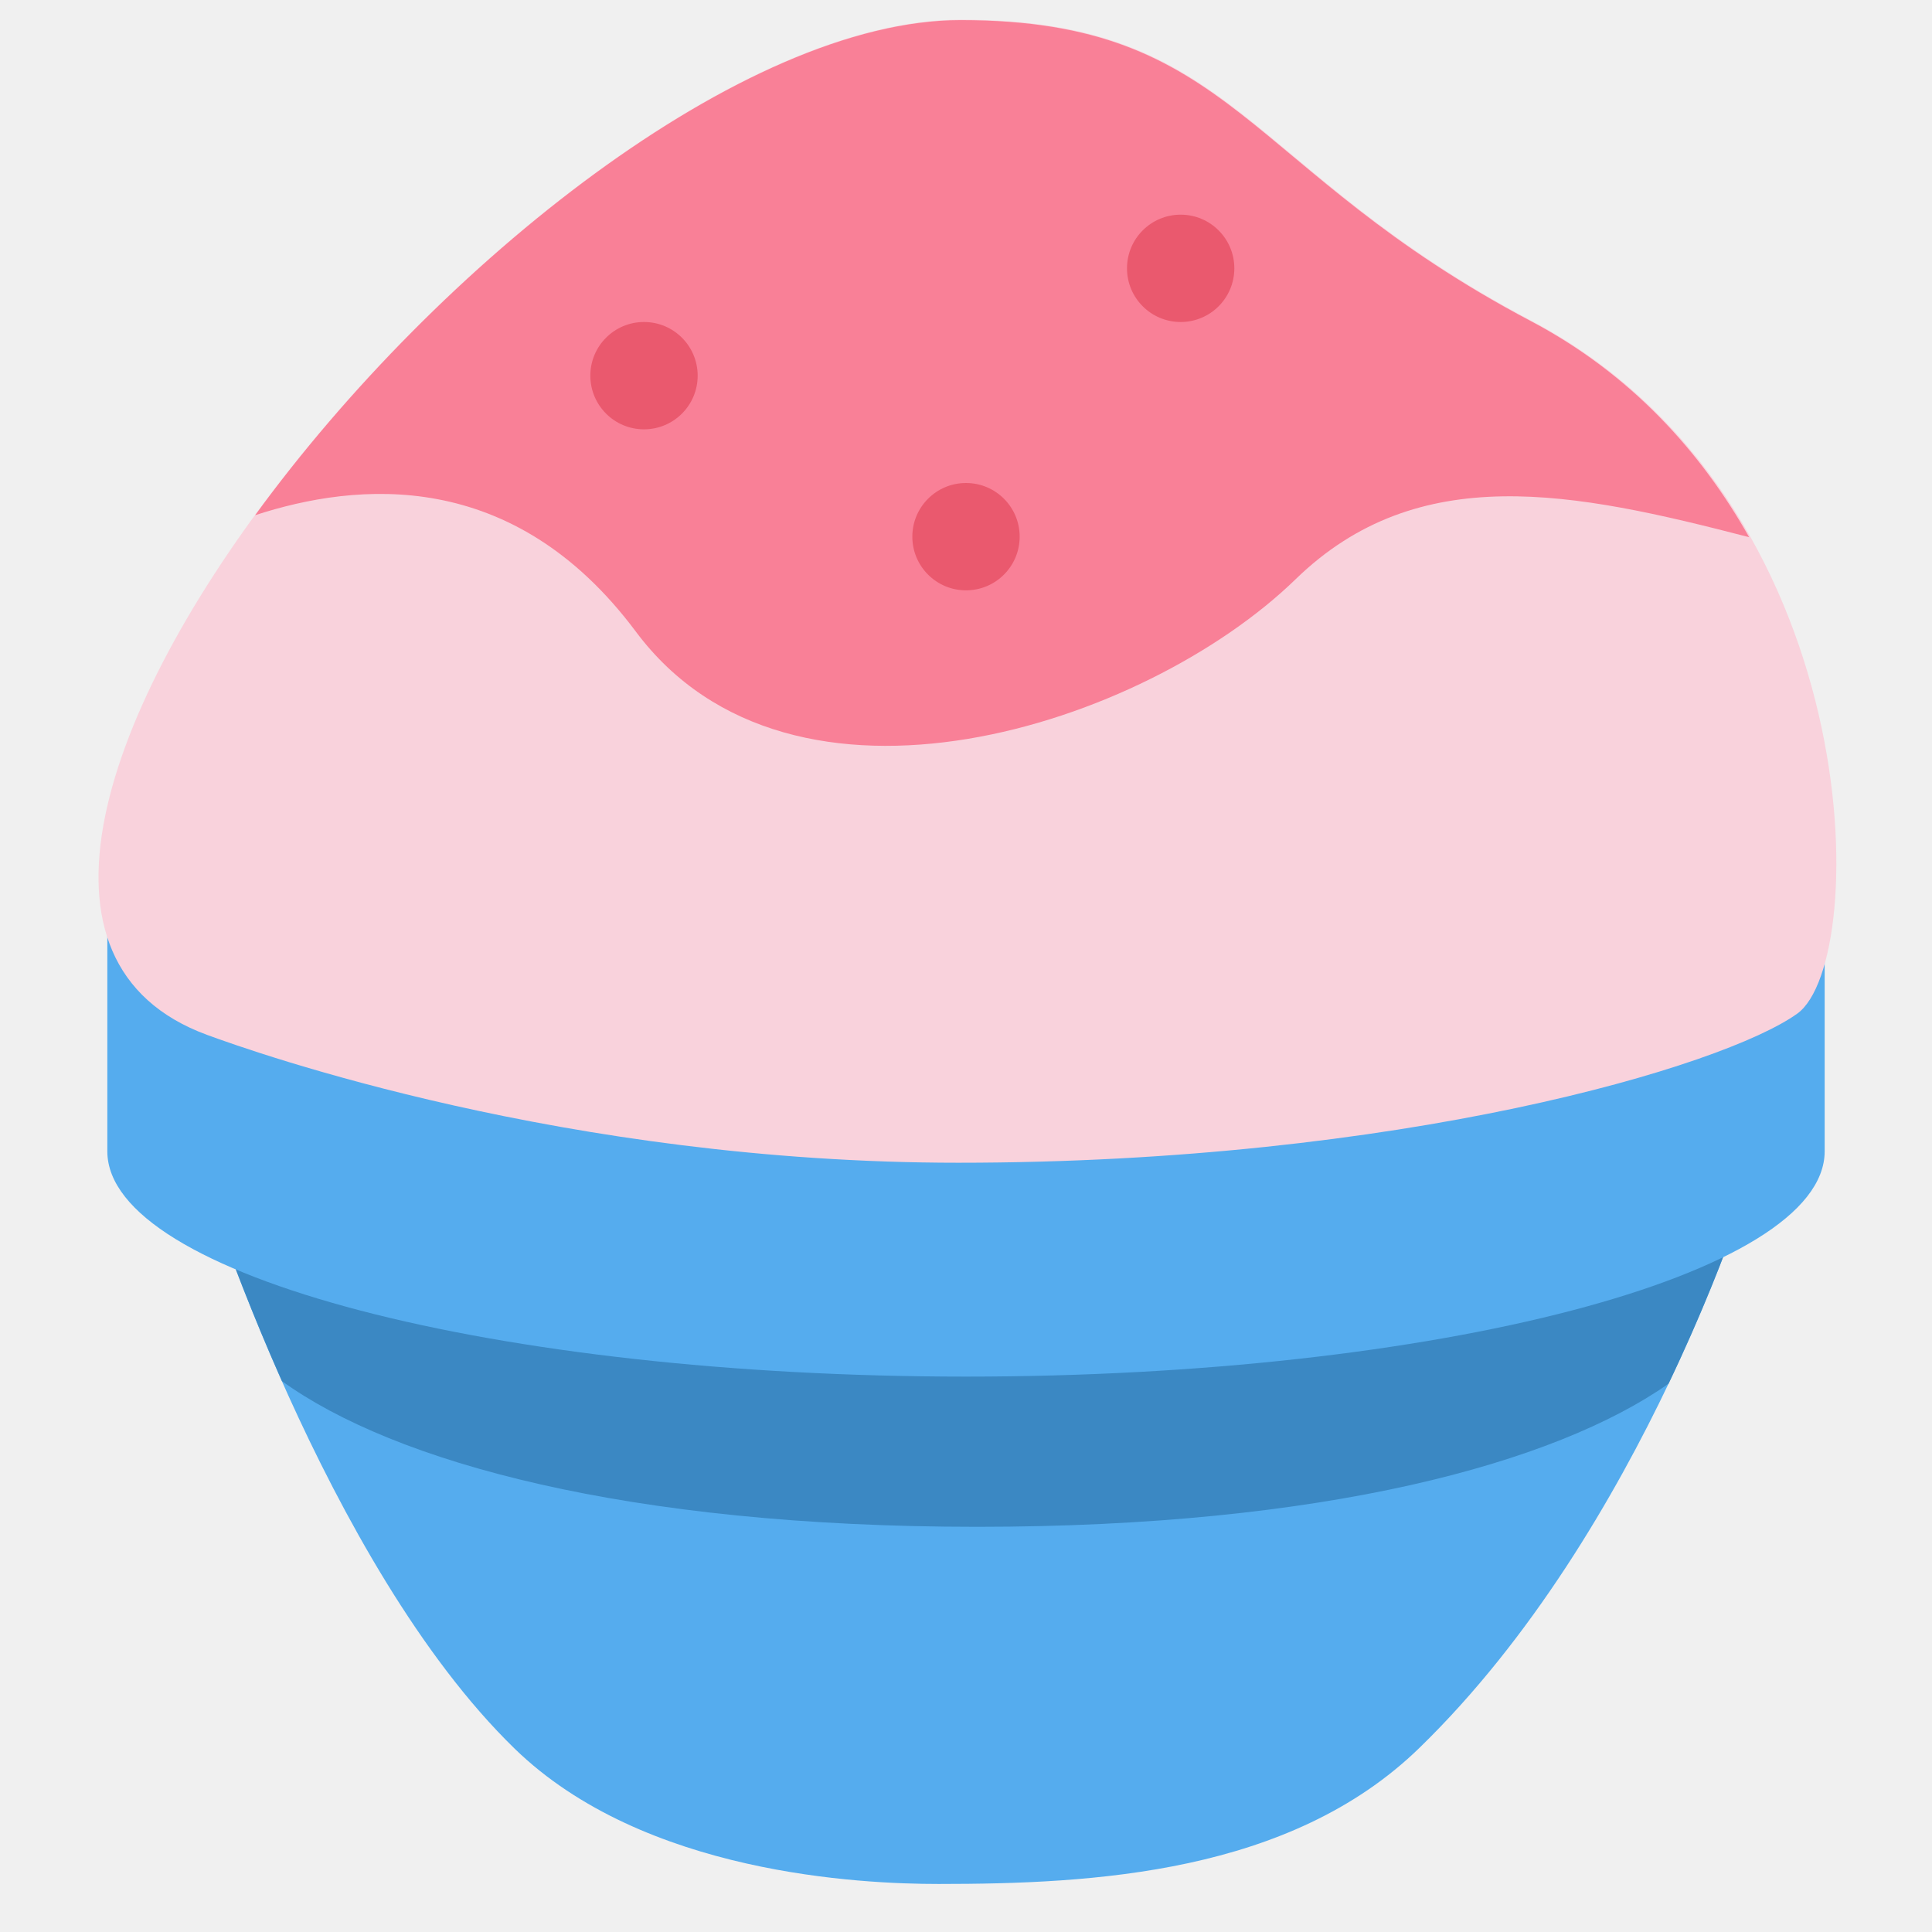
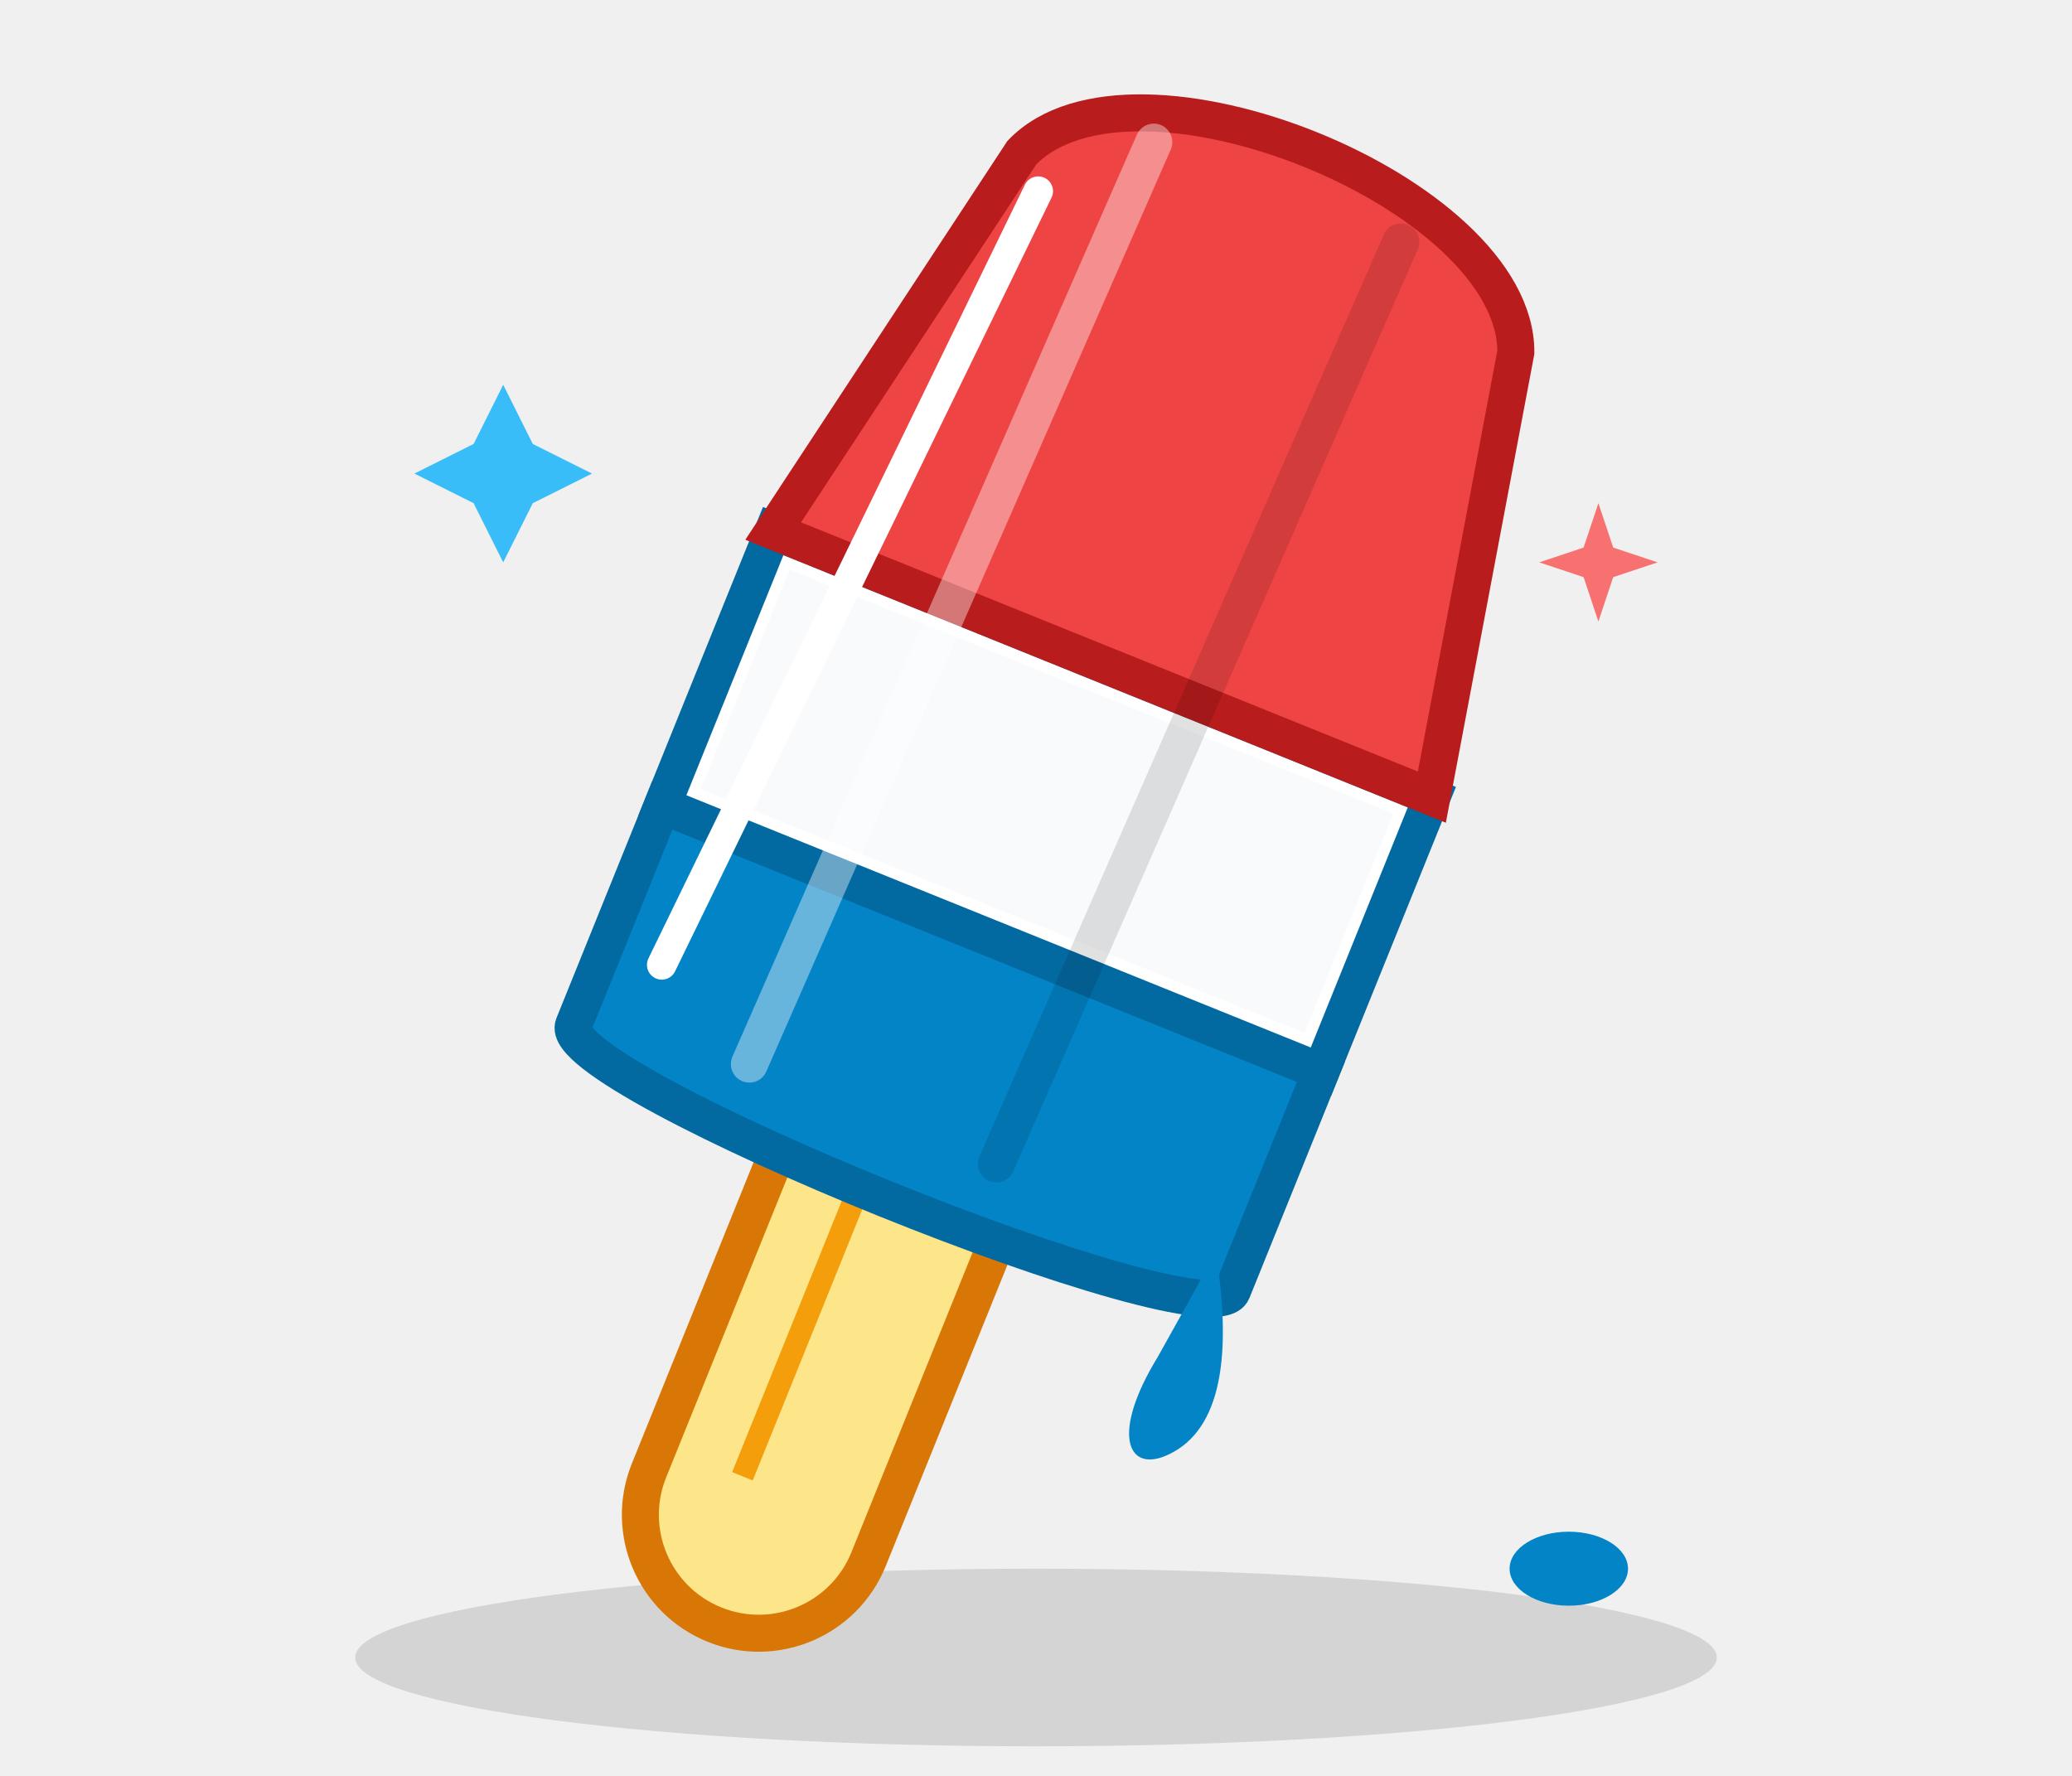
- <svg xmlns="http://www.w3.org/2000/svg" viewBox="0 0 36 36">
-   <path fill="#55ACEE" d="M16.769 22H3.806s2.248 7.146 5.784 10.584c2.408 2.34 6.458 2.521 7.899 2.521 2.88 0 6.55-.192 8.958-2.534C30.645 28.493 32.612 22 32.612 22H16.769z" />
-   <path fill="#3B88C3" d="M31.091 25.783c.623-1.304 1.048-2.413 1.287-3.088-.135-.24-.336-.472-.588-.695H4.628c-.251.223-.452.454-.587.694.237.672.652 1.776 1.213 3.041 2.087 1.507 6.422 2.715 12.956 2.715 6.462 0 10.768-1.183 12.881-2.667z" />
-   <path fill="#55ACEE" d="M2 17v4.453c0 2.318 7.251 4.198 16 4.198 8.751 0 16-1.88 16-4.198V17H2z" />
-   <path fill="#F9D2DC" d="M3.857 19.283c.901.331 6.693 2.383 13.999 2.383 8.226 0 14.254-1.788 15.634-2.779 1.38-.993 1.328-9.595-4.955-12.91C23.17 3.146 23.02.366 17.907.366 10.243.367-3.296 16.652 3.857 19.283z" />
-   <path fill="#F98097" d="M11.848 11.769c2.91 3.9 9.483 1.756 12.293-.975 2.289-2.226 5.179-1.633 8.452-.784-.892-1.583-2.2-3.041-4.069-4.027C23.161 3.154 23.011.375 17.9.375 13.851.375 8.163 4.923 4.754 9.6c1.894-.617 4.802-.902 7.094 2.169z" />
-   <circle fill="#EA596E" cx="12" cy="7" r="1" />
-   <circle fill="#EA596E" cx="18" cy="10" r="1" />
-   <circle fill="#EA596E" cx="22" cy="5" r="1" />
+ <svg xmlns="http://www.w3.org/2000/svg" viewBox="0 0 140 120" width="100%" height="100%">
+   <ellipse cx="70" cy="112" rx="46" ry="6" fill="rgba(0,0,0,0.12)" />
+   <g transform="translate(70, 56) rotate(22)">
+     <rect x="-8" y="16" width="16" height="42" rx="8" fill="#FDE68A" stroke="#D97706" stroke-width="2.5" />
+     <line x1="-2" y1="26" x2="-2" y2="48" stroke="#F59E0B" stroke-width="1.5" />
+     <path d="M -24 8 L 24 8 L 24 24 C 24 28 -24 28 -24 24 Z" fill="#0284C7" stroke="#0369A1" stroke-width="2.5" />
+     <path d="M -24 8 L 24 8" stroke="#0369A1" stroke-width="2" />
+     <rect x="-24" y="-12" width="48" height="20" fill="#FFFFFF" stroke="#0369A1" stroke-width="2.5" />
+     <rect x="-22" y="-10" width="44" height="16" fill="#F8FAFC" />
+     <path d="M -24 -12 L 24 -12 L 18 -42 C 14 -52 -14 -52 -18 -42 Z" fill="#EF4444" stroke="#B91C1C" stroke-width="2.5" />
+     <line x1="-10" y1="-46" x2="-12" y2="22" stroke="rgba(255,255,255,0.4)" stroke-width="2.5" stroke-linecap="round" />
+     <line x1="8" y1="-46" x2="6" y2="22" stroke="rgba(0,0,0,0.12)" stroke-width="2.5" stroke-linecap="round" />
+     <path d="M -16 -40 L -20 18" stroke="#FFFFFF" stroke-width="2" stroke-linecap="round" />
+     <path d="M 22 22 Q 28 32 24 36 C 22 38 20 36 21 30 Z" fill="#0284C7" />
+   </g>
+   <ellipse cx="106" cy="106" rx="4" ry="2.5" fill="#0284C7" />
+   <polygon points="34,26 36,30 40,32 36,34 34,38 32,34 28,32 32,30" fill="#38BDF8" />
+   <polygon points="108,34 109,37 112,38 109,39 108,42 107,39 104,38 107,37" fill="#F87171" />
</svg>
